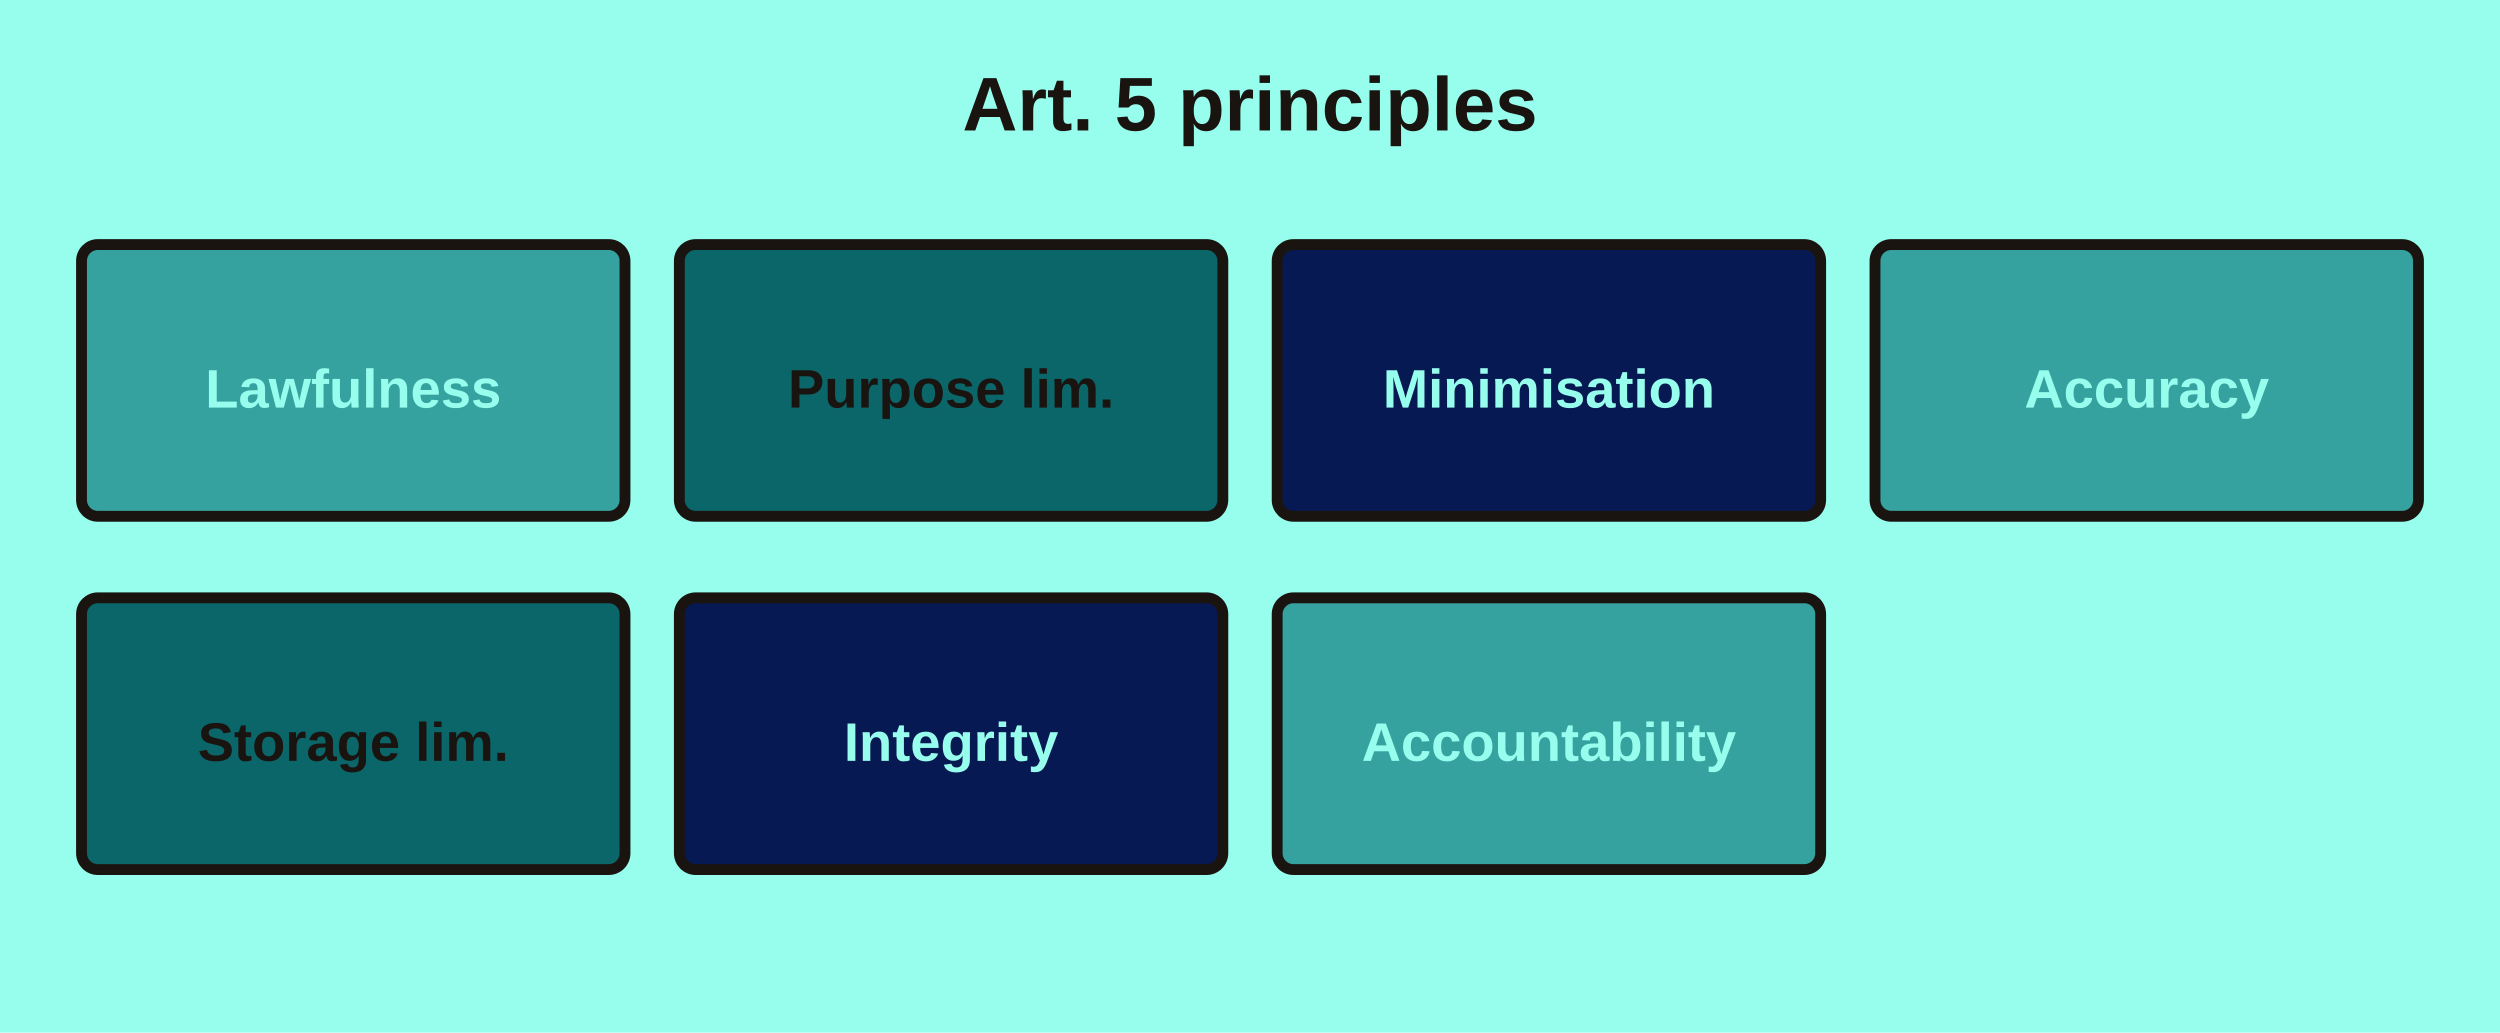
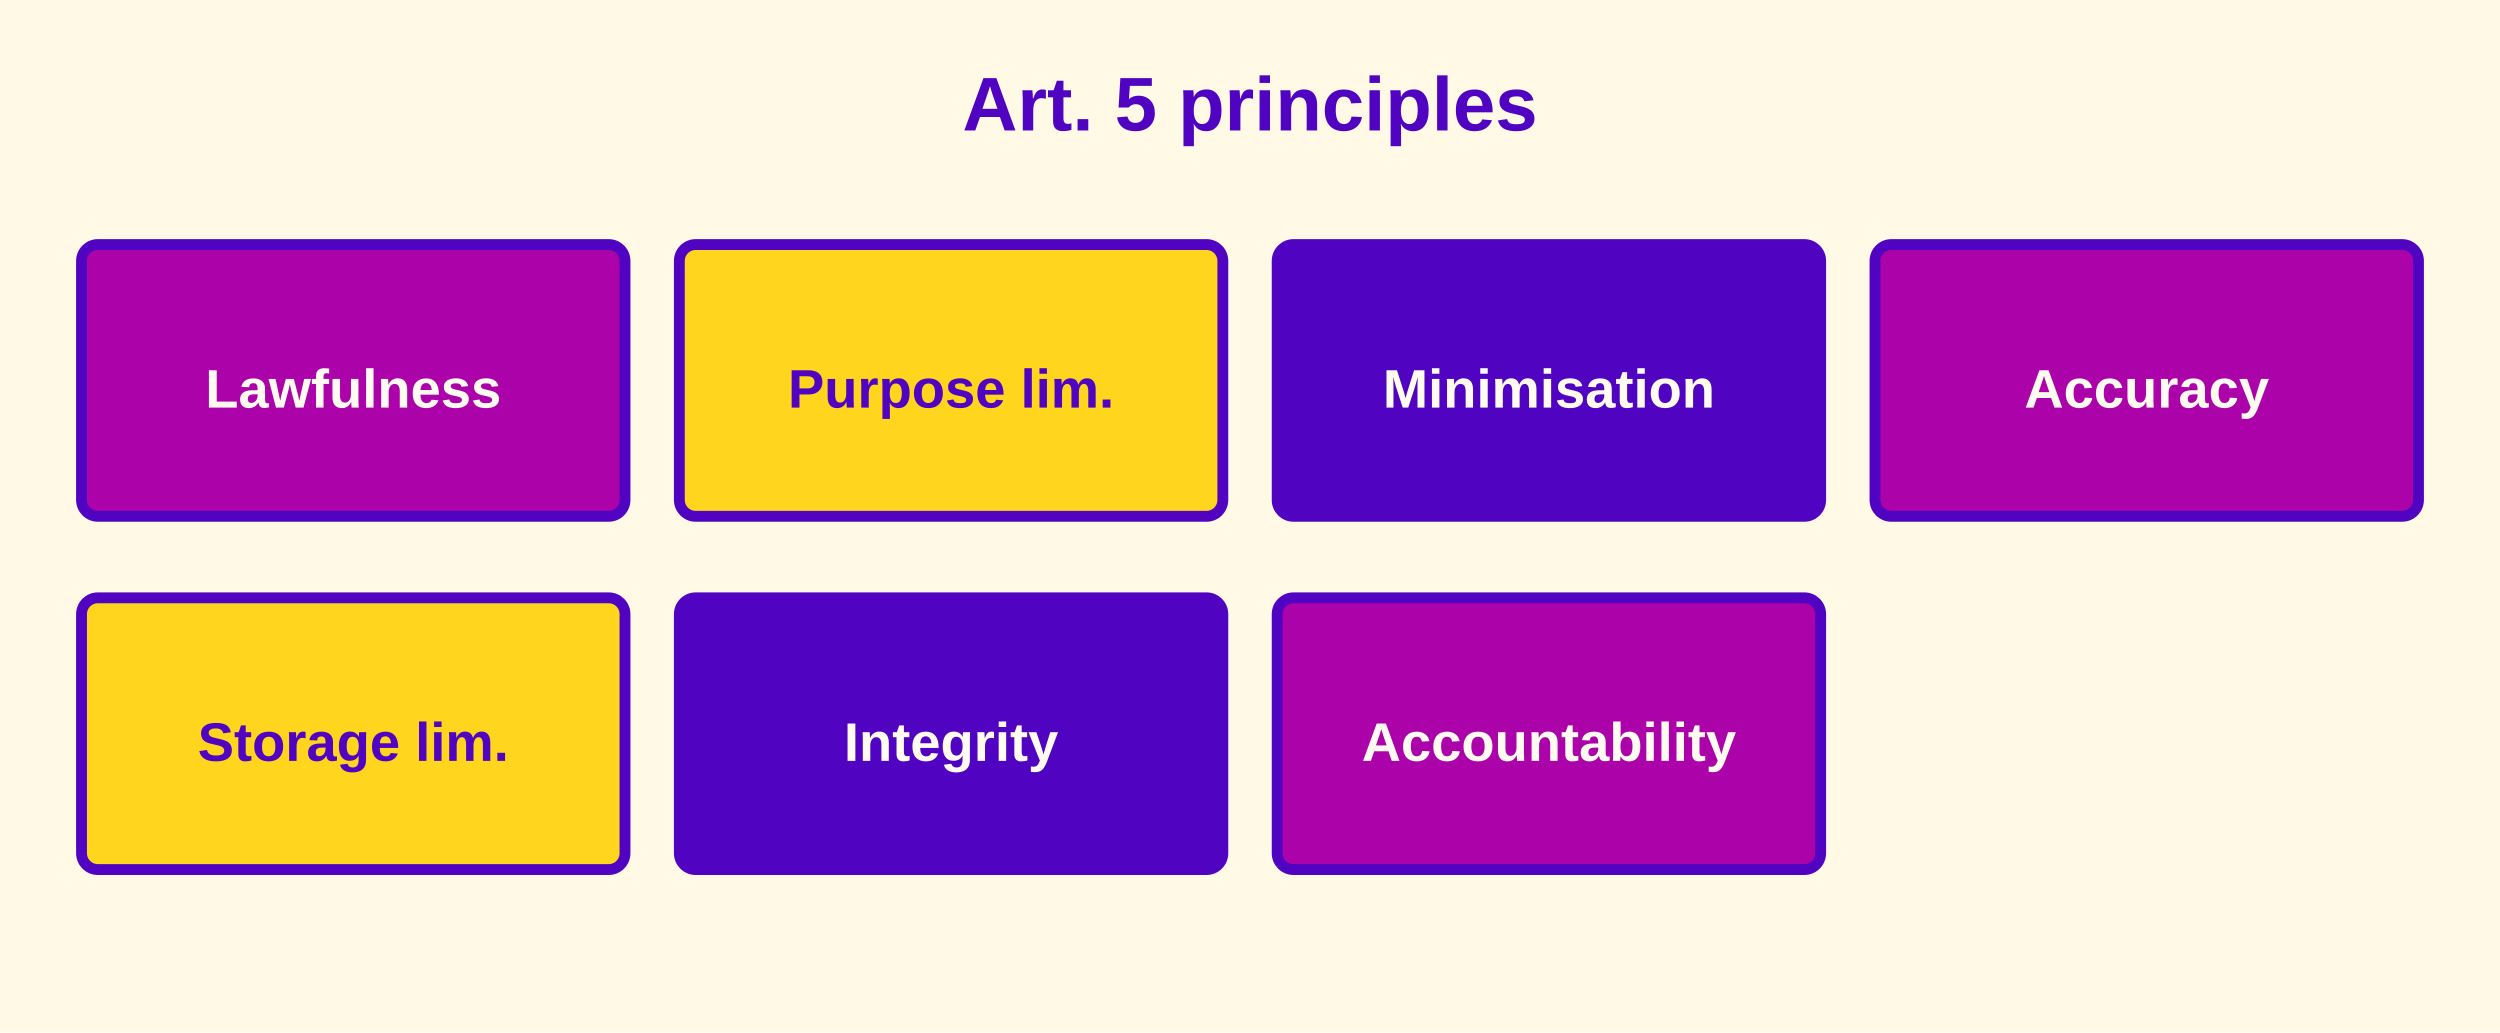
<svg xmlns="http://www.w3.org/2000/svg" viewBox="0 0 460 190" width="460" height="190" role="img">
-   <rect width="460" height="190" fill="#97FEED" />
-   <text x="230" y="24" fill="#1A1410" font-size="14" font-weight="600" font-family="Segoe UI, Arial, sans-serif" text-anchor="middle">Art. 5 principles</text>
-   <rect x="15" y="45" width="100" height="50" rx="3" fill="#35A29F" stroke="#1A1410" stroke-width="2" />
-   <text x="65" y="75" fill="#97FEED" font-size="10" font-weight="600" font-family="Segoe UI, Arial, sans-serif" text-anchor="middle">Lawfulness</text>
-   <rect x="125" y="45" width="100" height="50" rx="3" fill="#0B666A" stroke="#1A1410" stroke-width="2" />
-   <text x="175" y="75" fill="#1A1410" font-size="10" font-weight="600" font-family="Segoe UI, Arial, sans-serif" text-anchor="middle">Purpose lim.</text>
-   <rect x="235" y="45" width="100" height="50" rx="3" fill="#071952" stroke="#1A1410" stroke-width="2" />
-   <text x="285" y="75" fill="#97FEED" font-size="10" font-weight="600" font-family="Segoe UI, Arial, sans-serif" text-anchor="middle">Minimisation</text>
-   <rect x="345" y="45" width="100" height="50" rx="3" fill="#35A29F" stroke="#1A1410" stroke-width="2" />
-   <text x="395" y="75" fill="#97FEED" font-size="10" font-weight="600" font-family="Segoe UI, Arial, sans-serif" text-anchor="middle">Accuracy</text>
-   <rect x="15" y="110" width="100" height="50" rx="3" fill="#0B666A" stroke="#1A1410" stroke-width="2" />
-   <text x="65" y="140" fill="#1A1410" font-size="10" font-weight="600" font-family="Segoe UI, Arial, sans-serif" text-anchor="middle">Storage lim.</text>
-   <rect x="125" y="110" width="100" height="50" rx="3" fill="#071952" stroke="#1A1410" stroke-width="2" />
-   <text x="175" y="140" fill="#97FEED" font-size="10" font-weight="600" font-family="Segoe UI, Arial, sans-serif" text-anchor="middle">Integrity</text>
-   <rect x="235" y="110" width="100" height="50" rx="3" fill="#35A29F" stroke="#1A1410" stroke-width="2" />
-   <text x="285" y="140" fill="#97FEED" font-size="10" font-weight="600" font-family="Segoe UI, Arial, sans-serif" text-anchor="middle">Accountability</text>
+   <rect width="460" height="190" fill="#FFF9E6" />
+   <text x="230" y="24" fill="#5003C0" font-size="14" font-weight="600" font-family="Segoe UI, Arial, sans-serif" text-anchor="middle">Art. 5 principles</text>
+   <rect x="15" y="45" width="100" height="50" rx="3" fill="#AB03A9" stroke="#5003C0" stroke-width="2" />
+   <text x="65" y="75" fill="#FFFBF0" font-size="10" font-weight="600" font-family="Segoe UI, Arial, sans-serif" text-anchor="middle">Lawfulness</text>
+   <rect x="125" y="45" width="100" height="50" rx="3" fill="#FFD51E" stroke="#5003C0" stroke-width="2" />
+   <text x="175" y="75" fill="#5003C0" font-size="10" font-weight="600" font-family="Segoe UI, Arial, sans-serif" text-anchor="middle">Purpose lim.</text>
+   <rect x="235" y="45" width="100" height="50" rx="3" fill="#5003C0" stroke="#5003C0" stroke-width="2" />
+   <text x="285" y="75" fill="#FFFBF0" font-size="10" font-weight="600" font-family="Segoe UI, Arial, sans-serif" text-anchor="middle">Minimisation</text>
+   <rect x="345" y="45" width="100" height="50" rx="3" fill="#AB03A9" stroke="#5003C0" stroke-width="2" />
+   <text x="395" y="75" fill="#FFFBF0" font-size="10" font-weight="600" font-family="Segoe UI, Arial, sans-serif" text-anchor="middle">Accuracy</text>
+   <rect x="15" y="110" width="100" height="50" rx="3" fill="#FFD51E" stroke="#5003C0" stroke-width="2" />
+   <text x="65" y="140" fill="#5003C0" font-size="10" font-weight="600" font-family="Segoe UI, Arial, sans-serif" text-anchor="middle">Storage lim.</text>
+   <rect x="125" y="110" width="100" height="50" rx="3" fill="#5003C0" stroke="#5003C0" stroke-width="2" />
+   <text x="175" y="140" fill="#FFFBF0" font-size="10" font-weight="600" font-family="Segoe UI, Arial, sans-serif" text-anchor="middle">Integrity</text>
+   <rect x="235" y="110" width="100" height="50" rx="3" fill="#AB03A9" stroke="#5003C0" stroke-width="2" />
+   <text x="285" y="140" fill="#FFFBF0" font-size="10" font-weight="600" font-family="Segoe UI, Arial, sans-serif" text-anchor="middle">Accountability</text>
</svg>
